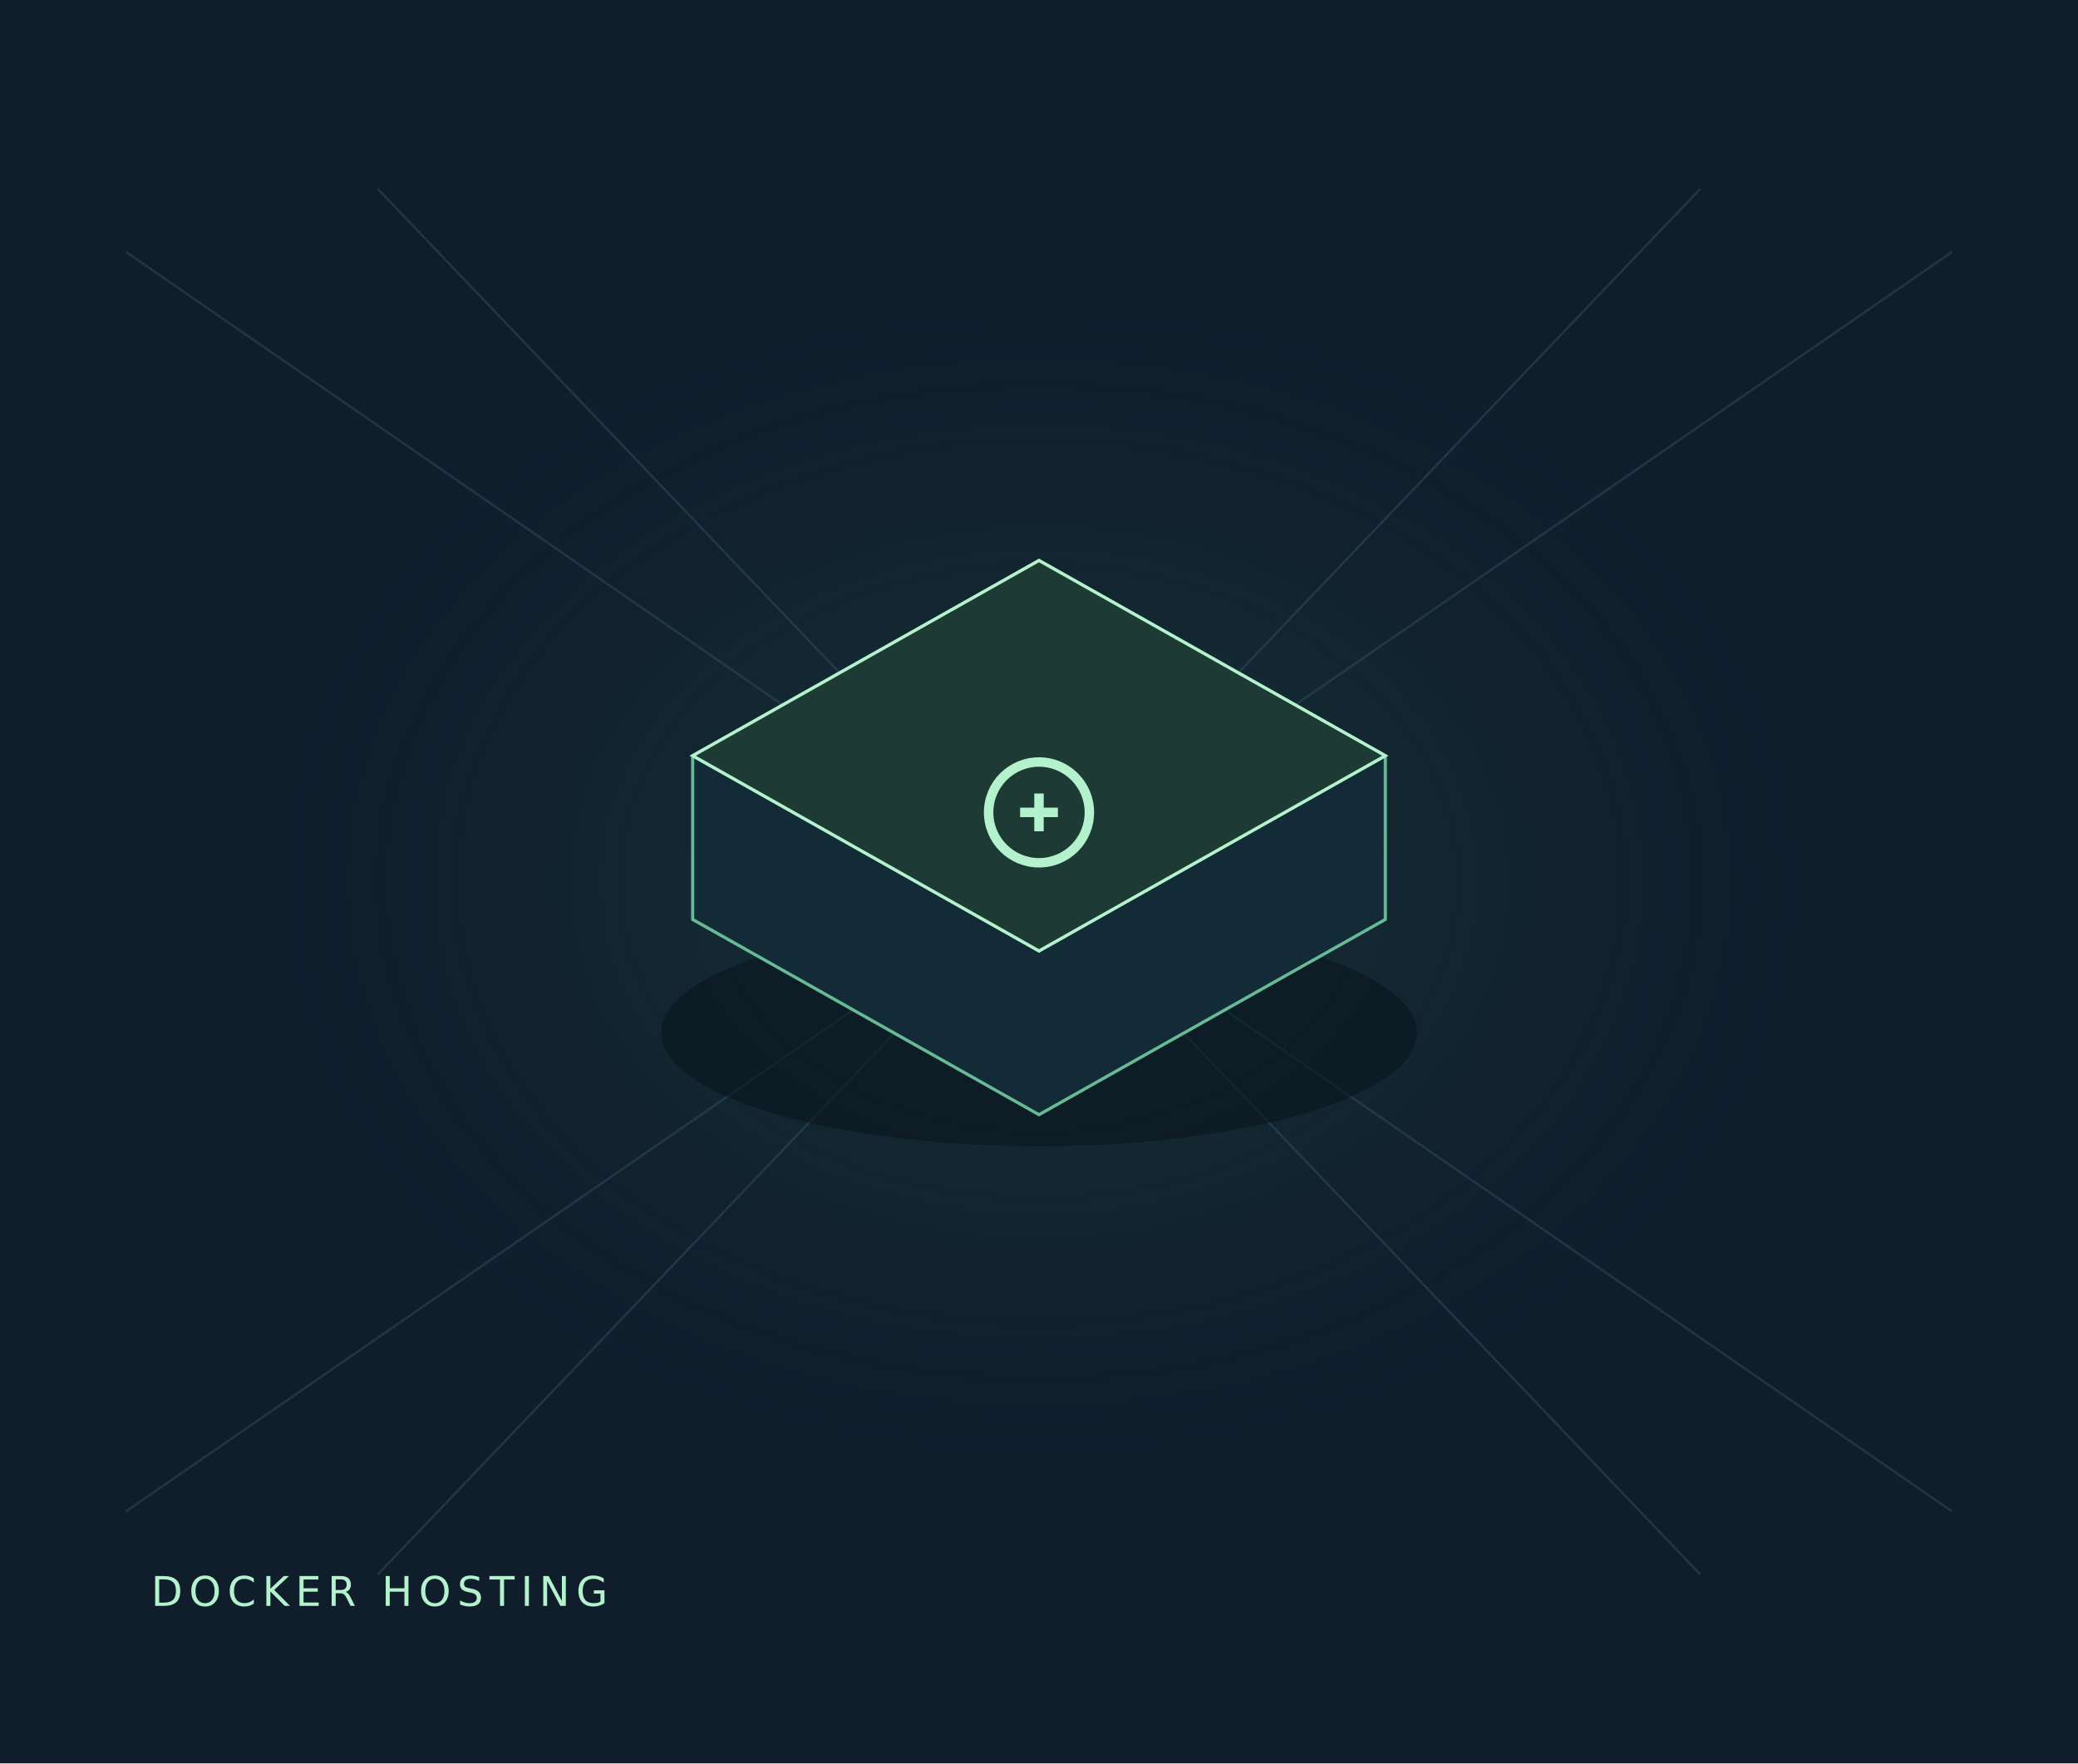
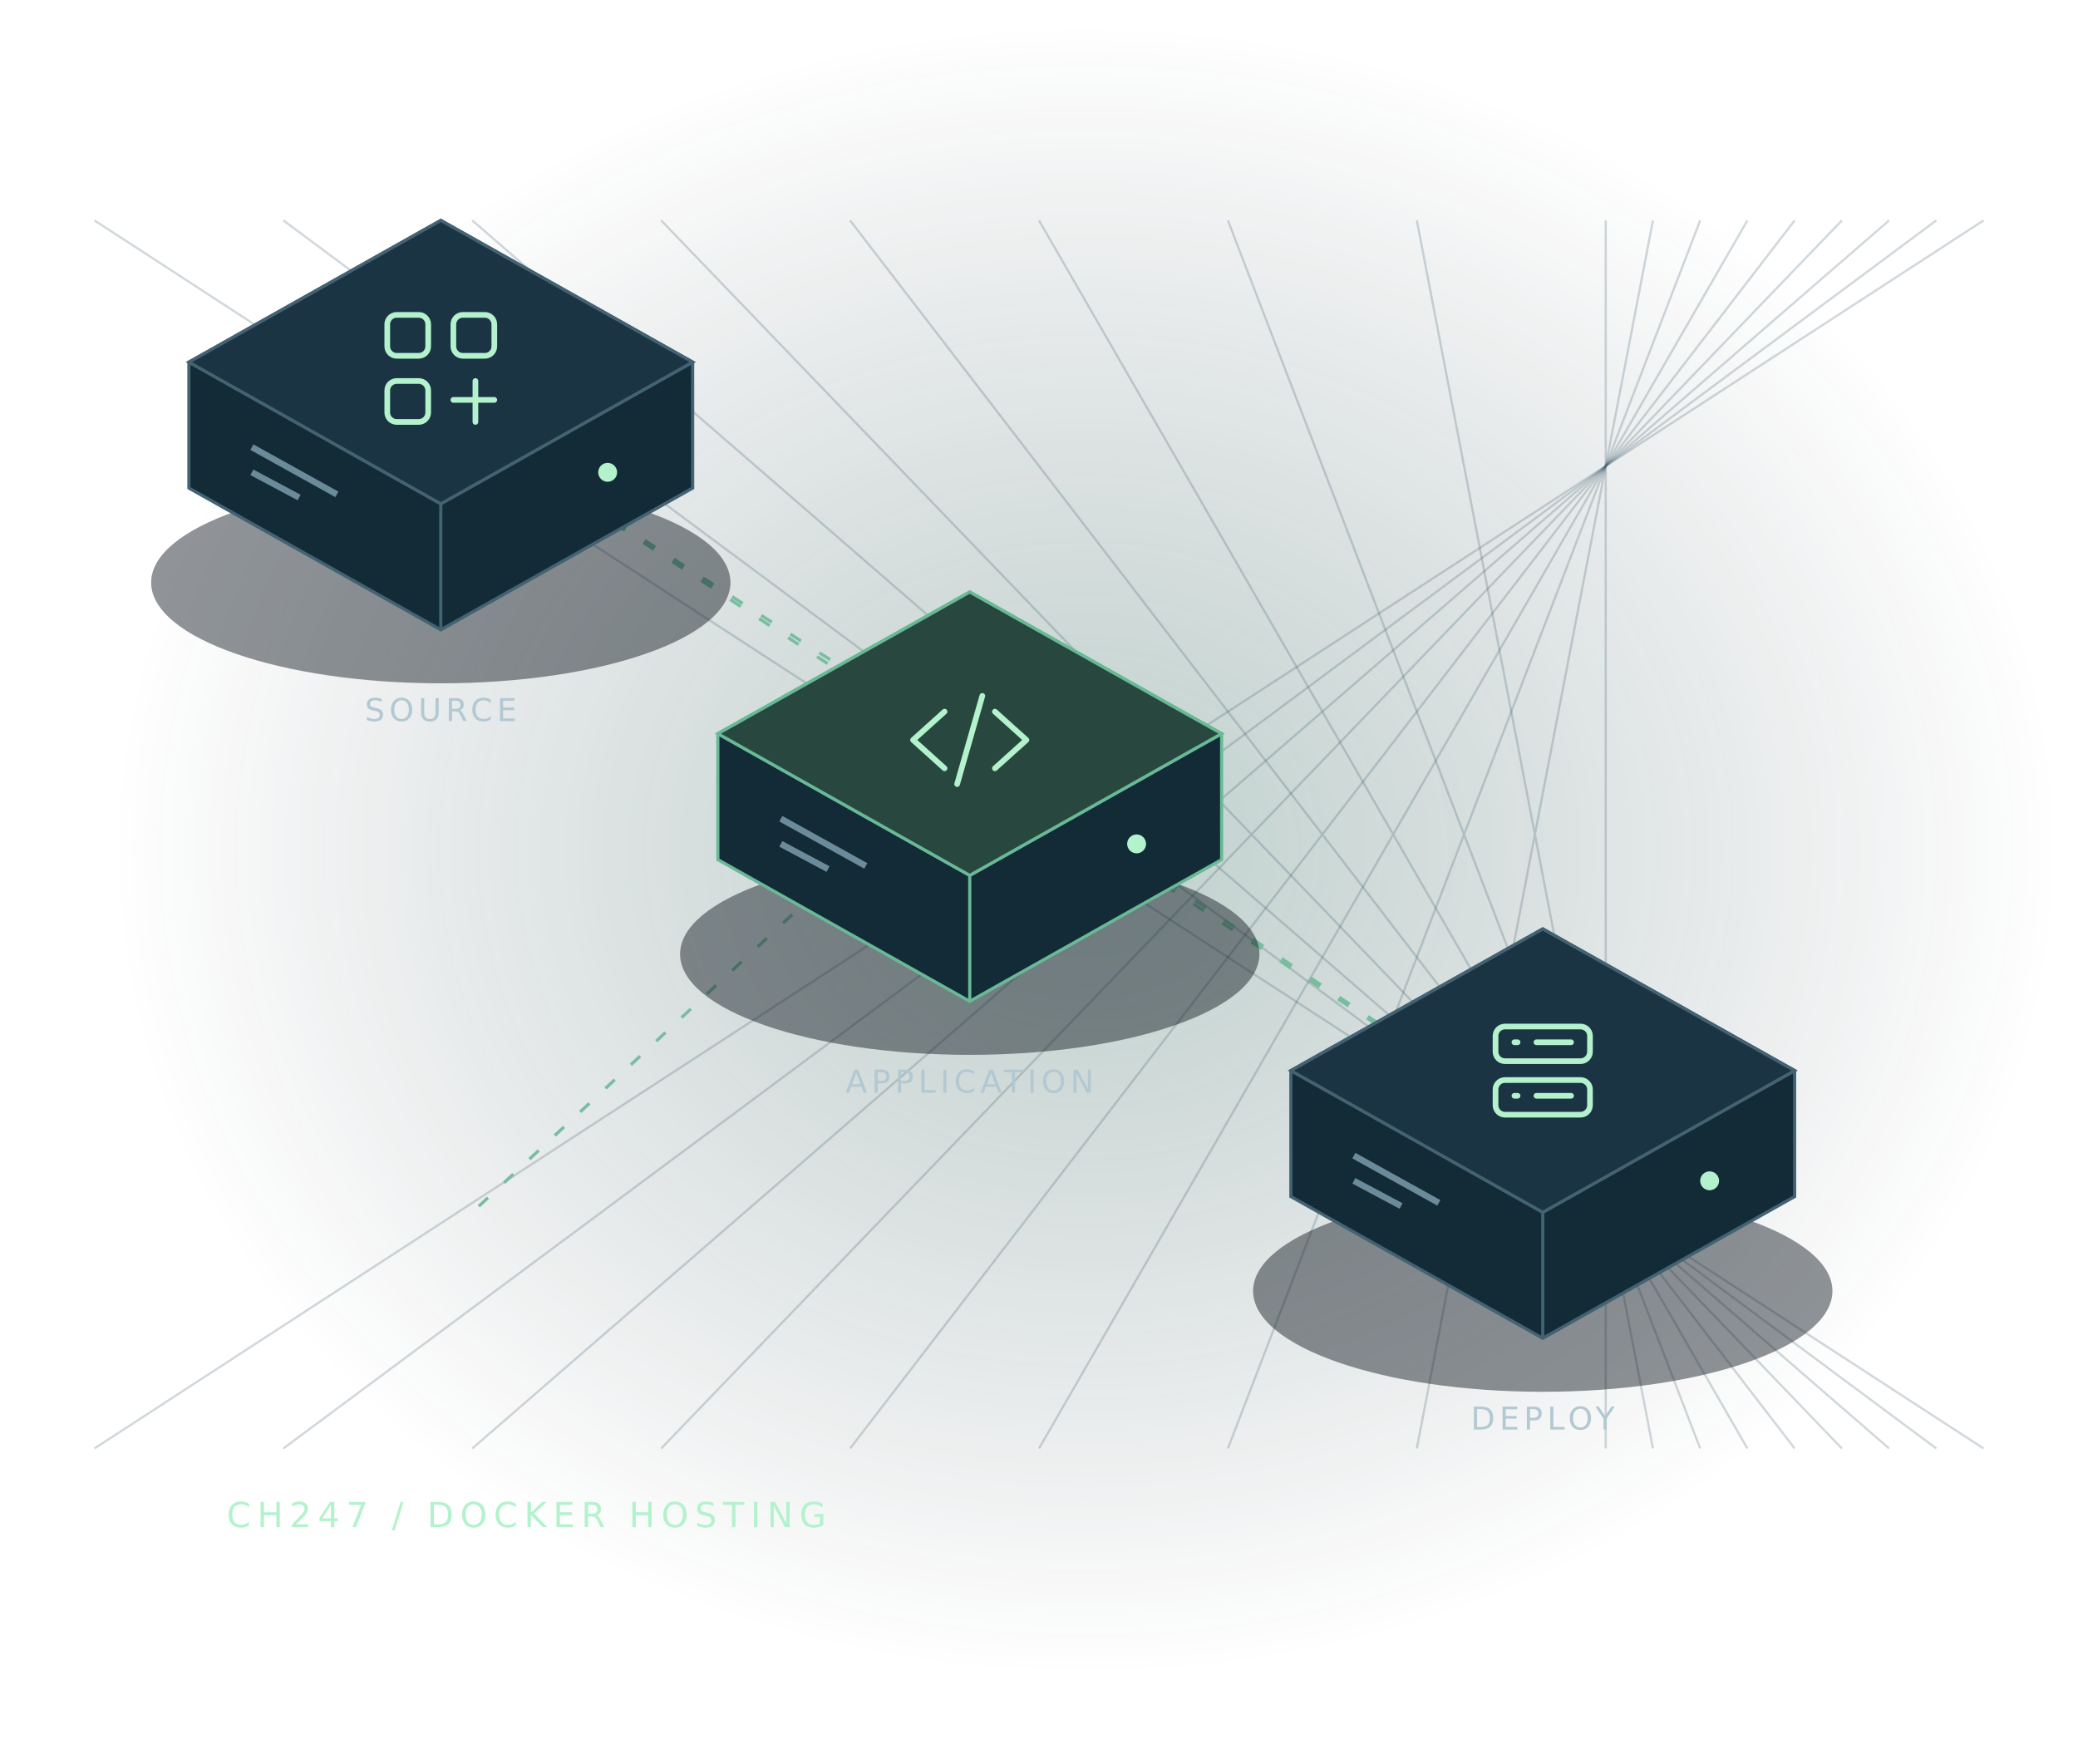
<svg xmlns="http://www.w3.org/2000/svg" viewBox="0 0 660 560" width="660" height="560" role="img">
  <defs>
    <radialGradient id="glow">
-       <stop stop-color="#266758" stop-opacity=".35" />
+       <stop stop-color="#266758" stop-opacity=".3" />
      <stop offset="1" stop-color="#101e2c" stop-opacity="0" />
    </radialGradient>
  </defs>
-   <rect width="660" height="560" fill="#101e2c" />
-   <ellipse cx="330" cy="280" rx="280" ry="210" fill="url(#glow)" />
-   <g fill="none" stroke="#365264" stroke-width=".7" opacity=".45">
-     <path d="M40 80 620 480M40 480 620 80M120 60 540 500M120 500 540 60" />
+   <ellipse cx="345" cy="270" rx="310" ry="265" fill="url(#glow)" />
+   <path d="M30 70 630 460M30 460 630 70" stroke="#365264" stroke-width=".7" opacity=".23" />
+   <path d="M90 70 615 460M90 460 615 70" stroke="#365264" stroke-width=".7" opacity=".23" />
+   <path d="M150 70 600 460M150 460 600 70" stroke="#365264" stroke-width=".7" opacity=".23" />
+   <path d="M210 70 585 460M210 460 585 70" stroke="#365264" stroke-width=".7" opacity=".23" />
+   <path d="M270 70 570 460M270 460 570 70" stroke="#365264" stroke-width=".7" opacity=".23" />
+   <path d="M330 70 555 460M330 460 555 70" stroke="#365264" stroke-width=".7" opacity=".23" />
+   <path d="M390 70 540 460M390 460 540 70" stroke="#365264" stroke-width=".7" opacity=".23" />
+   <path d="M450 70 525 460M450 460 525 70" stroke="#365264" stroke-width=".7" opacity=".23" />
+   <path d="M510 70 510 460M510 460 510 70" stroke="#365264" stroke-width=".7" opacity=".23" />
+   <g stroke="#79bda1" fill="none" stroke-dasharray="4 7">
+     <path d="M140 130 308 238 490 360M308 238 150 385M140 130 490 360" />
  </g>
-   <g transform="translate(330 250)">
-     <ellipse cx="0" cy="78" rx="120" ry="36" fill="#08121a" opacity=".55" />
-     <path d="m-110-10 110-62 110 62v52L0 104l-110-62Z" fill="#132b37" stroke="#68b996" />
-     <path d="m-110-10 110 62 110-62" fill="none" stroke="#68b996" />
-     <path d="m-110-10 110-62 110 62L0 52Z" fill="#1d3b34" stroke="#b4f2cd" />
-     <circle cx="0" cy="8" r="16" fill="none" stroke="#b4f2cd" stroke-width="3" />
-     <path d="M-6 8h12M0 2v12" stroke="#b4f2cd" stroke-width="3" />
+   <g transform="translate(140,120)">
+     <ellipse cx="0" cy="65" rx="92" ry="32" fill="#08121a" opacity=".45" />
+     <path d="m-80-5 80-45 80 45v40L0 80l-80-45Z" fill="#132b37" stroke="#436272" stroke-width="1" />
+     <path d="m-80-5 80 45 80-45M0 40v40" fill="none" stroke="#436272" />
+     <path d="m-80-5 80-45 80 45L0 40Z" fill="#1b3444" stroke="#436272" />
+     <path d="m-60 22 27 15m-27-7 15 8" stroke="#6b8b9a" stroke-width="2" />
+     <g transform="translate(-24,-27)">
+       <g fill="none" stroke="#b4f2cd" stroke-width="1.8" stroke-linecap="round" stroke-linejoin="round">
+         <rect x="7" y="7" width="13" height="13" rx="3" />
+         <rect x="28" y="7" width="13" height="13" rx="3" />
+         <rect x="7" y="28" width="13" height="13" rx="3" />
+         <path d="M28 34h13m-6-6v13" />
+       </g>
+     </g>
+     <circle cx="53" cy="30" r="3" fill="#b4f2cd" />
+     <text x="0" y="109" text-anchor="middle" fill="#b2c8d2" font-size="10" font-family="DejaVu Sans,Arial,sans-serif" letter-spacing="1.4">SOURCE</text>
  </g>
-   <text x="48" y="510" fill="#b4f2cd" font-size="13" font-family="DejaVu Sans,Arial,sans-serif" letter-spacing="2">DOCKER HOSTING</text>
+   <g transform="translate(490,345)">
+     <ellipse cx="0" cy="65" rx="92" ry="32" fill="#08121a" opacity=".45" />
+     <path d="m-80-5 80-45 80 45v40L0 80l-80-45Z" fill="#132b37" stroke="#436272" stroke-width="1" />
+     <path d="m-80-5 80 45 80-45M0 40v40" fill="none" stroke="#436272" />
+     <path d="m-80-5 80-45 80 45L0 40Z" fill="#1b3444" stroke="#436272" />
+     <path d="m-60 22 27 15m-27-7 15 8" stroke="#6b8b9a" stroke-width="2" />
+     <g transform="translate(-24,-27)">
+       <g fill="none" stroke="#b4f2cd" stroke-width="1.8" stroke-linecap="round" stroke-linejoin="round">
+         <rect x="9" y="8" width="30" height="11" rx="3" />
+         <rect x="9" y="25" width="30" height="11" rx="3" />
+         <path d="M15 13h1m6 0h11M15 30h1m6 0h11" />
+       </g>
+     </g>
+     <circle cx="53" cy="30" r="3" fill="#b4f2cd" />
+     <text x="0" y="109" text-anchor="middle" fill="#b2c8d2" font-size="10" font-family="DejaVu Sans,Arial,sans-serif" letter-spacing="1.4">DEPLOY</text>
+   </g>
+   <g transform="translate(-22,3)">
+     <g transform="translate(330,235)">
+       <ellipse cx="0" cy="65" rx="92" ry="32" fill="#08121a" opacity=".45" />
+       <path d="m-80-5 80-45 80 45v40L0 80l-80-45Z" fill="#132b37" stroke="#68b996" stroke-width="1" />
+       <path d="m-80-5 80 45 80-45M0 40v40" fill="none" stroke="#68b996" />
+       <path d="m-80-5 80-45 80 45L0 40Z" fill="#28483f" stroke="#68b996" />
+       <path d="m-60 22 27 15m-27-7 15 8" stroke="#6b8b9a" stroke-width="2" />
+       <g transform="translate(-24,-27)">
+         <g fill="none" stroke="#b4f2cd" stroke-width="1.8" stroke-linecap="round" stroke-linejoin="round">
+           <path d="m16 15-10 9 10 9m16-18 10 9-10 9M28 10l-8 28" />
+         </g>
+       </g>
+       <circle cx="53" cy="30" r="3" fill="#b4f2cd" />
+       <text x="0" y="109" text-anchor="middle" fill="#b2c8d2" font-size="10" font-family="DejaVu Sans,Arial,sans-serif" letter-spacing="1.4">APPLICATION</text>
+     </g>
+   </g>
+   <text x="72" y="485" fill="#b4f2cd" font-size="11" font-family="DejaVu Sans,Arial,sans-serif" letter-spacing="2">CH247 / DOCKER HOSTING</text>
</svg>
